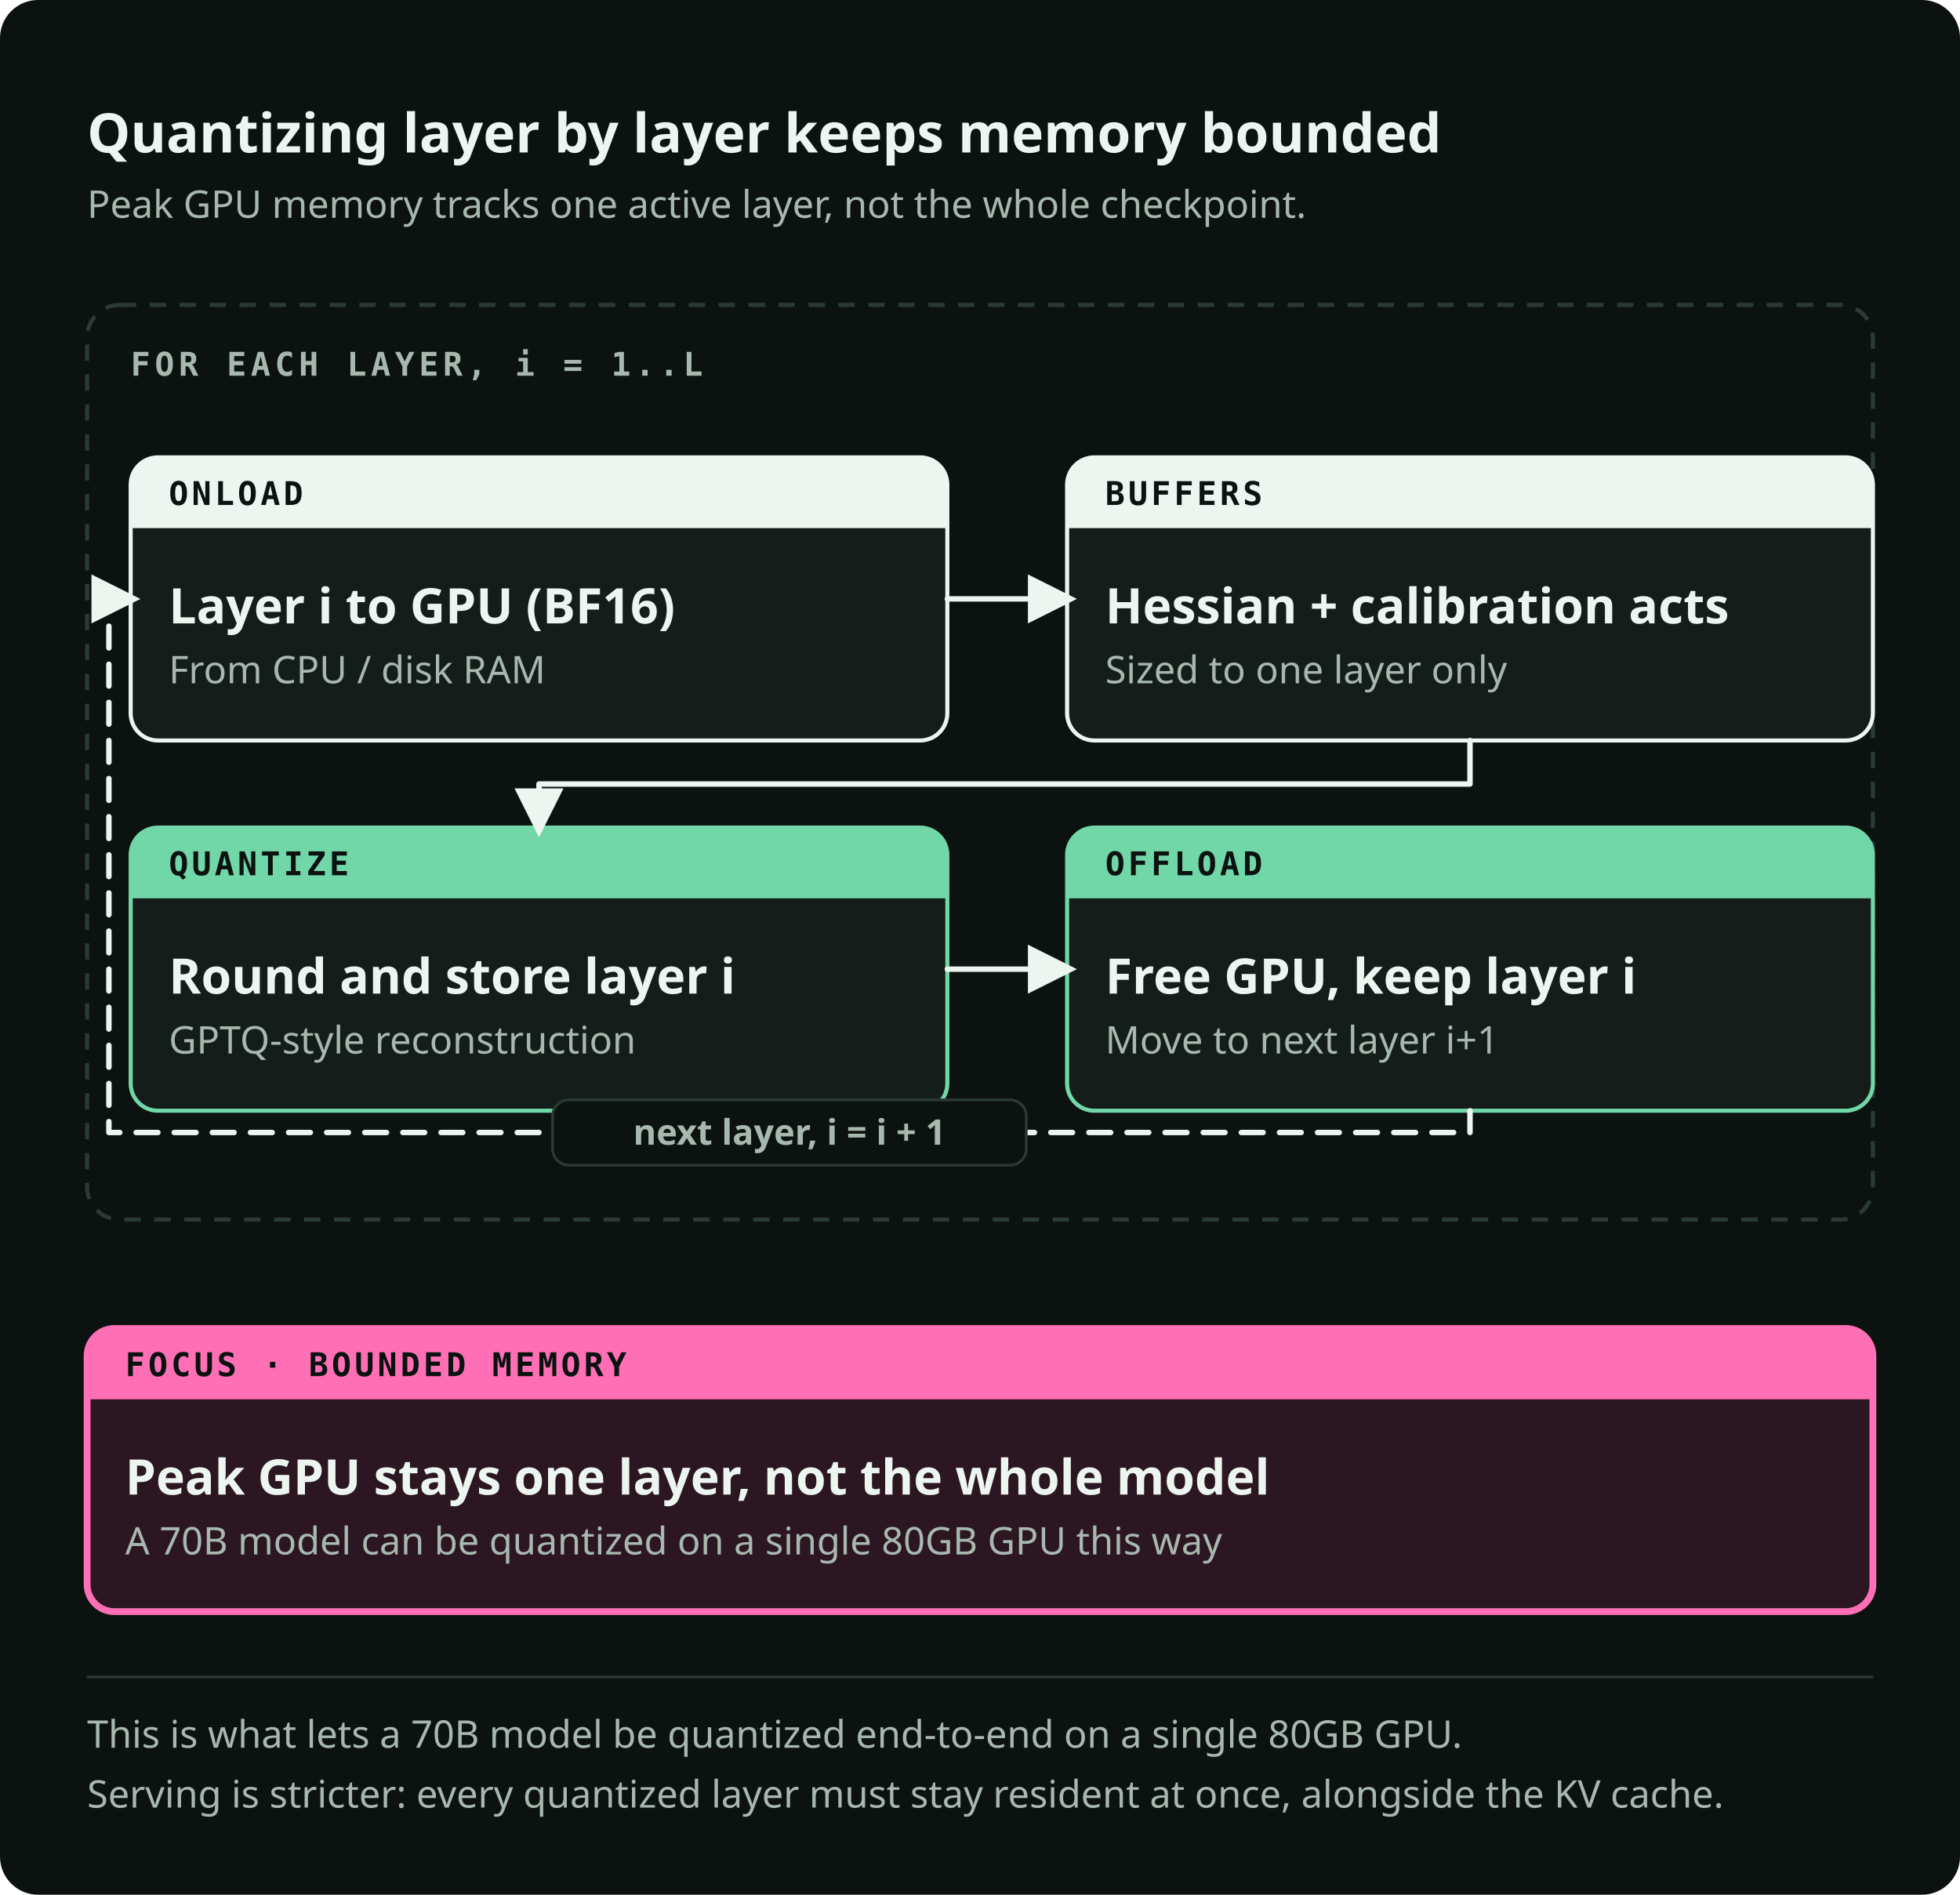
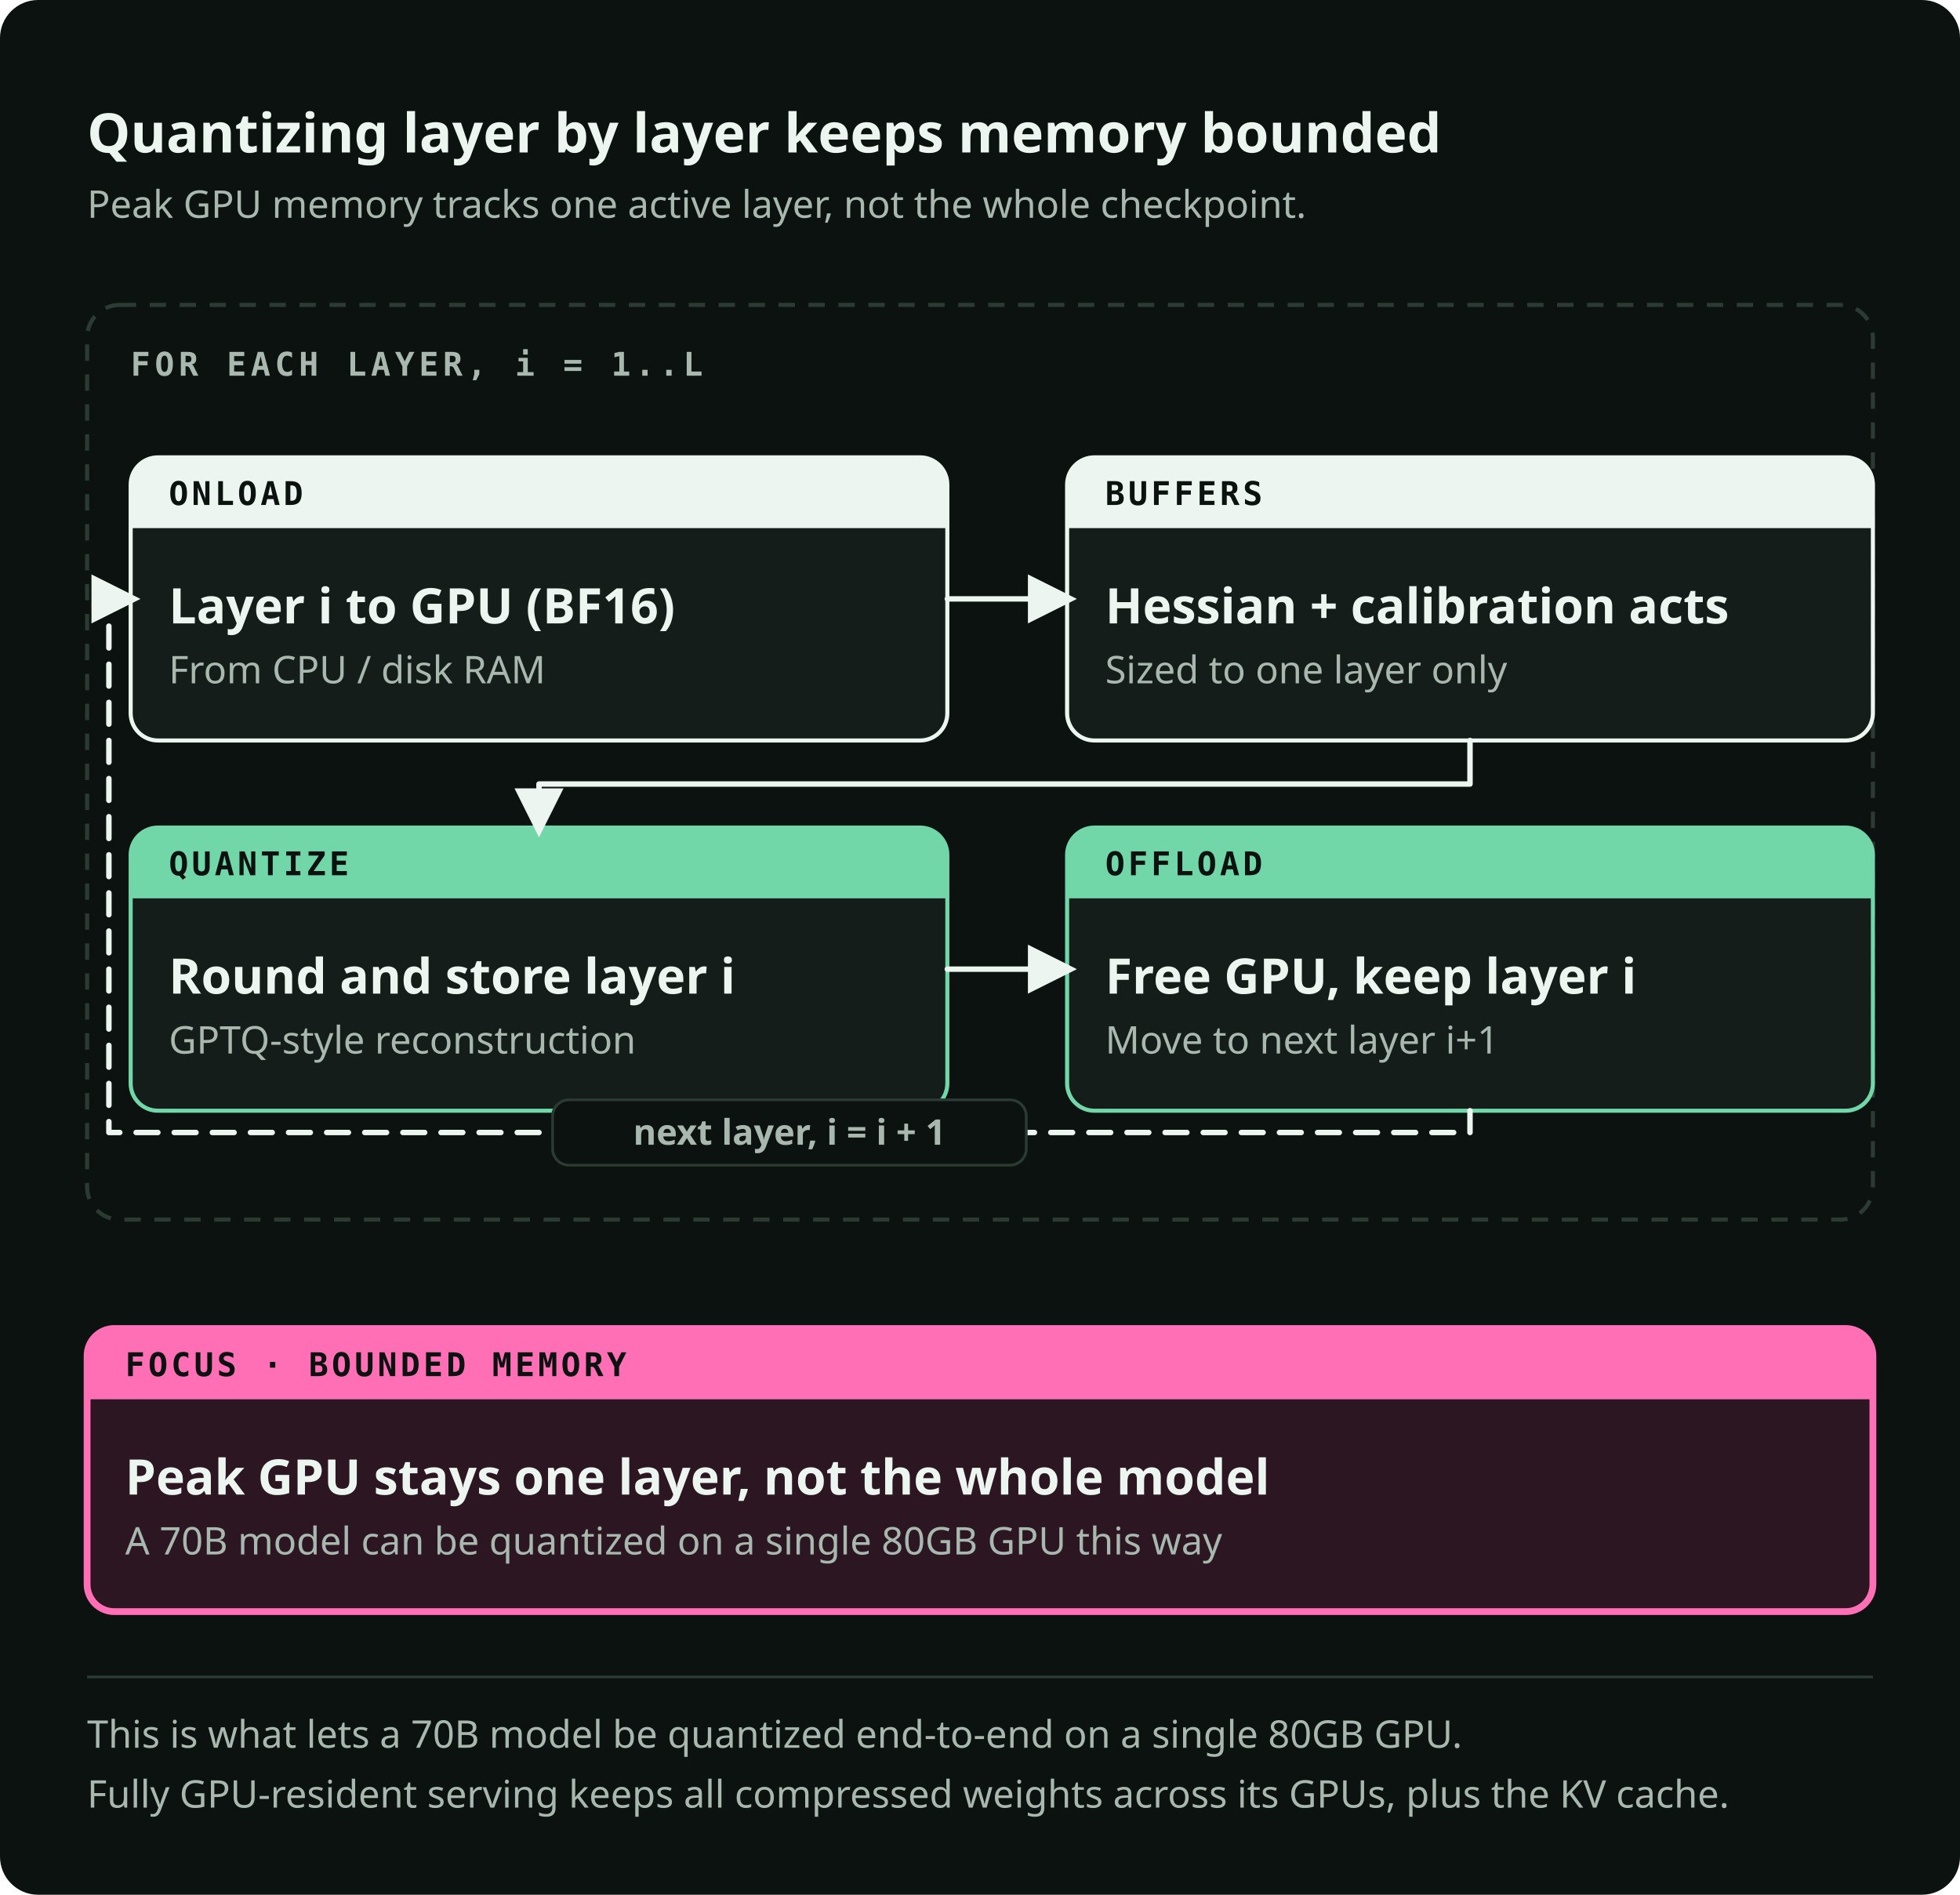
<svg xmlns="http://www.w3.org/2000/svg" viewBox="0 0 720 696" role="img" preserveAspectRatio="xMidYMid meet" data-visual-system="byte-diagram-v2" data-direction="B" data-theme="dark" aria-labelledby="seqload-title seqload-desc" shape-rendering="geometricPrecision" text-rendering="geometricPrecision">
  <style data-visual-system="byte-diagram-v2">* { animation: none !important; }</style>
  <defs>
    <marker id="seqload-arrow-flow" viewBox="0 0 10 10" refX="8" refY="5" markerWidth="9" markerHeight="9" orient="auto-start-reverse">
      <path d="M0 0 10 5 0 10Z" fill="#EDF5F0" />
    </marker>
    <marker id="seqload-arrow-fail" viewBox="0 0 10 10" refX="8" refY="5" markerWidth="9" markerHeight="9" orient="auto-start-reverse">
      <path d="M0 0 10 5 0 10Z" fill="#FF6FB6" />
    </marker>
  </defs>
  <rect width="720" height="696" rx="14" fill="#0C1210" />
  <text x="32" y="56" font-family="Space Grotesk, IBM Plex Sans, ui-sans-serif, system-ui, sans-serif" font-size="20" font-weight="700" fill="#EDF5F0">Quantizing layer by layer keeps memory bounded</text>
  <text x="32" y="80" font-family="IBM Plex Sans, ui-sans-serif, system-ui, sans-serif" font-size="14" font-weight="400" fill="#A8B8AF">Peak GPU memory tracks one active layer, not the whole checkpoint.</text>
  <rect x="32" y="112" width="656" height="336" rx="12" fill="none" stroke="#2B3B33" stroke-width="1.5" stroke-dasharray="6 5" />
  <text x="48" y="138" font-family="IBM Plex Mono, ui-monospace, SFMono-Regular, Menlo, monospace" font-size="12" font-weight="600" fill="#A8B8AF" letter-spacing="1.6">FOR EACH LAYER, i = 1..L</text>
  <path d="M58 168h280a10 10 0 0 1 10 10v84a10 10 0 0 1 -10 10h-280a10 10 0 0 1 -10 -10v-84a10 10 0 0 1 10 -10Z" fill="#141D19" stroke="#EDF5F0" stroke-width="1.5" />
  <path d="M58 168h280a10 10 0 0 1 10 10v16a0 0 0 0 1 -0 0h-300a0 0 0 0 1 -0 -0v-16a10 10 0 0 1 10 -10Z" fill="#EDF5F0" />
  <text x="62" y="185.5" font-family="IBM Plex Mono, ui-monospace, SFMono-Regular, Menlo, monospace" font-size="12" font-weight="600" fill="#0C1210" letter-spacing="1.2">ONLOAD</text>
  <text x="62" y="229" font-family="Space Grotesk, IBM Plex Sans, ui-sans-serif, system-ui, sans-serif" font-size="18" font-weight="600" fill="#EDF5F0">Layer i to GPU (BF16)</text>
  <text x="62" y="251" font-family="IBM Plex Sans, ui-sans-serif, system-ui, sans-serif" font-size="14" font-weight="400" fill="#A8B8AF">From CPU / disk RAM</text>
  <path d="M402 168h276a10 10 0 0 1 10 10v84a10 10 0 0 1 -10 10h-276a10 10 0 0 1 -10 -10v-84a10 10 0 0 1 10 -10Z" fill="#141D19" stroke="#EDF5F0" stroke-width="1.5" />
  <path d="M402 168h276a10 10 0 0 1 10 10v16a0 0 0 0 1 -0 0h-296a0 0 0 0 1 -0 -0v-16a10 10 0 0 1 10 -10Z" fill="#EDF5F0" />
  <text x="406" y="185.5" font-family="IBM Plex Mono, ui-monospace, SFMono-Regular, Menlo, monospace" font-size="12" font-weight="600" fill="#0C1210" letter-spacing="1.2">BUFFERS</text>
  <text x="406" y="229" font-family="Space Grotesk, IBM Plex Sans, ui-sans-serif, system-ui, sans-serif" font-size="18" font-weight="600" fill="#EDF5F0">Hessian + calibration acts</text>
  <text x="406" y="251" font-family="IBM Plex Sans, ui-sans-serif, system-ui, sans-serif" font-size="14" font-weight="400" fill="#A8B8AF">Sized to one layer only</text>
  <path d="M58 304h280a10 10 0 0 1 10 10v84a10 10 0 0 1 -10 10h-280a10 10 0 0 1 -10 -10v-84a10 10 0 0 1 10 -10Z" fill="#141D19" stroke="#71D6A8" stroke-width="1.5" />
  <path d="M58 304h280a10 10 0 0 1 10 10v16a0 0 0 0 1 -0 0h-300a0 0 0 0 1 -0 -0v-16a10 10 0 0 1 10 -10Z" fill="#71D6A8" />
  <text x="62" y="321.5" font-family="IBM Plex Mono, ui-monospace, SFMono-Regular, Menlo, monospace" font-size="12" font-weight="600" fill="#0C1210" letter-spacing="1.2">QUANTIZE</text>
  <text x="62" y="365" font-family="Space Grotesk, IBM Plex Sans, ui-sans-serif, system-ui, sans-serif" font-size="18" font-weight="600" fill="#EDF5F0">Round and store layer i</text>
  <text x="62" y="387" font-family="IBM Plex Sans, ui-sans-serif, system-ui, sans-serif" font-size="14" font-weight="400" fill="#A8B8AF">GPTQ-style reconstruction</text>
  <path d="M402 304h276a10 10 0 0 1 10 10v84a10 10 0 0 1 -10 10h-276a10 10 0 0 1 -10 -10v-84a10 10 0 0 1 10 -10Z" fill="#141D19" stroke="#71D6A8" stroke-width="1.5" />
  <path d="M402 304h276a10 10 0 0 1 10 10v16a0 0 0 0 1 -0 0h-296a0 0 0 0 1 -0 -0v-16a10 10 0 0 1 10 -10Z" fill="#71D6A8" />
  <text x="406" y="321.5" font-family="IBM Plex Mono, ui-monospace, SFMono-Regular, Menlo, monospace" font-size="12" font-weight="600" fill="#0C1210" letter-spacing="1.2">OFFLOAD</text>
  <text x="406" y="365" font-family="Space Grotesk, IBM Plex Sans, ui-sans-serif, system-ui, sans-serif" font-size="18" font-weight="600" fill="#EDF5F0">Free GPU, keep layer i</text>
  <text x="406" y="387" font-family="IBM Plex Sans, ui-sans-serif, system-ui, sans-serif" font-size="14" font-weight="400" fill="#A8B8AF">Move to next layer i+1</text>
  <path d="M348 220h44" fill="none" stroke="#EDF5F0" stroke-width="2" stroke-linecap="round" stroke-linejoin="round" marker-end="url(#seqload-arrow-flow)" />
  <path d="M540 272v16H198v16" fill="none" stroke="#EDF5F0" stroke-width="2" stroke-linecap="round" stroke-linejoin="round" marker-end="url(#seqload-arrow-flow)" />
  <path d="M348 356h44" fill="none" stroke="#EDF5F0" stroke-width="2" stroke-linecap="round" stroke-linejoin="round" marker-end="url(#seqload-arrow-flow)" />
  <path d="M540 408v8H40v-196h8" fill="none" stroke="#EDF5F0" stroke-width="2" stroke-linecap="round" stroke-linejoin="round" stroke-dasharray="8 6" marker-end="url(#seqload-arrow-flow)" />
  <rect x="203" y="404" width="174" height="24" rx="6" fill="#0C1210" stroke="#2B3B33" stroke-width="1" />
  <text x="290" y="420.5" font-family="IBM Plex Sans, ui-sans-serif, system-ui, sans-serif" font-size="13" font-weight="600" fill="#A8B8AF" text-anchor="middle">next layer, i = i + 1</text>
  <path d="M42 488h636a10 10 0 0 1 10 10v84a10 10 0 0 1 -10 10h-636a10 10 0 0 1 -10 -10v-84a10 10 0 0 1 10 -10Z" fill="#2B1622" stroke="#FF6FB6" stroke-width="2.5" />
  <path d="M42 488h636a10 10 0 0 1 10 10v16a0 0 0 0 1 -0 0h-656a0 0 0 0 1 -0 -0v-16a10 10 0 0 1 10 -10Z" fill="#FF6FB6" />
  <text x="46" y="505.5" font-family="IBM Plex Mono, ui-monospace, SFMono-Regular, Menlo, monospace" font-size="12" font-weight="600" fill="#0C1210" letter-spacing="1.2">FOCUS · BOUNDED MEMORY</text>
  <text x="46" y="549" font-family="Space Grotesk, IBM Plex Sans, ui-sans-serif, system-ui, sans-serif" font-size="18" font-weight="600" fill="#EDF5F0">Peak GPU stays one layer, not the whole model</text>
  <text x="46" y="571" font-family="IBM Plex Sans, ui-sans-serif, system-ui, sans-serif" font-size="14" font-weight="400" fill="#A8B8AF">A 70B model can be quantized on a single 80GB GPU this way</text>
  <path d="M32 616h656" stroke="#2B3B33" stroke-width="1" />
  <text x="32" y="642" font-family="IBM Plex Sans, ui-sans-serif, system-ui, sans-serif" font-size="14" font-weight="400" fill="#A8B8AF">This is what lets a 70B model be quantized end-to-end on a single 80GB GPU.</text>
-   <text x="32" y="664" font-family="IBM Plex Sans, ui-sans-serif, system-ui, sans-serif" font-size="14" font-weight="400" fill="#A8B8AF">Serving is stricter: every quantized layer must stay resident at once, alongside the KV cache.</text>
+   <text x="32" y="664" font-family="IBM Plex Sans, ui-sans-serif, system-ui, sans-serif" font-size="14" font-weight="400" fill="#A8B8AF">Fully GPU-resident serving keeps all compressed weights across its GPUs, plus the KV cache.</text>
</svg>
